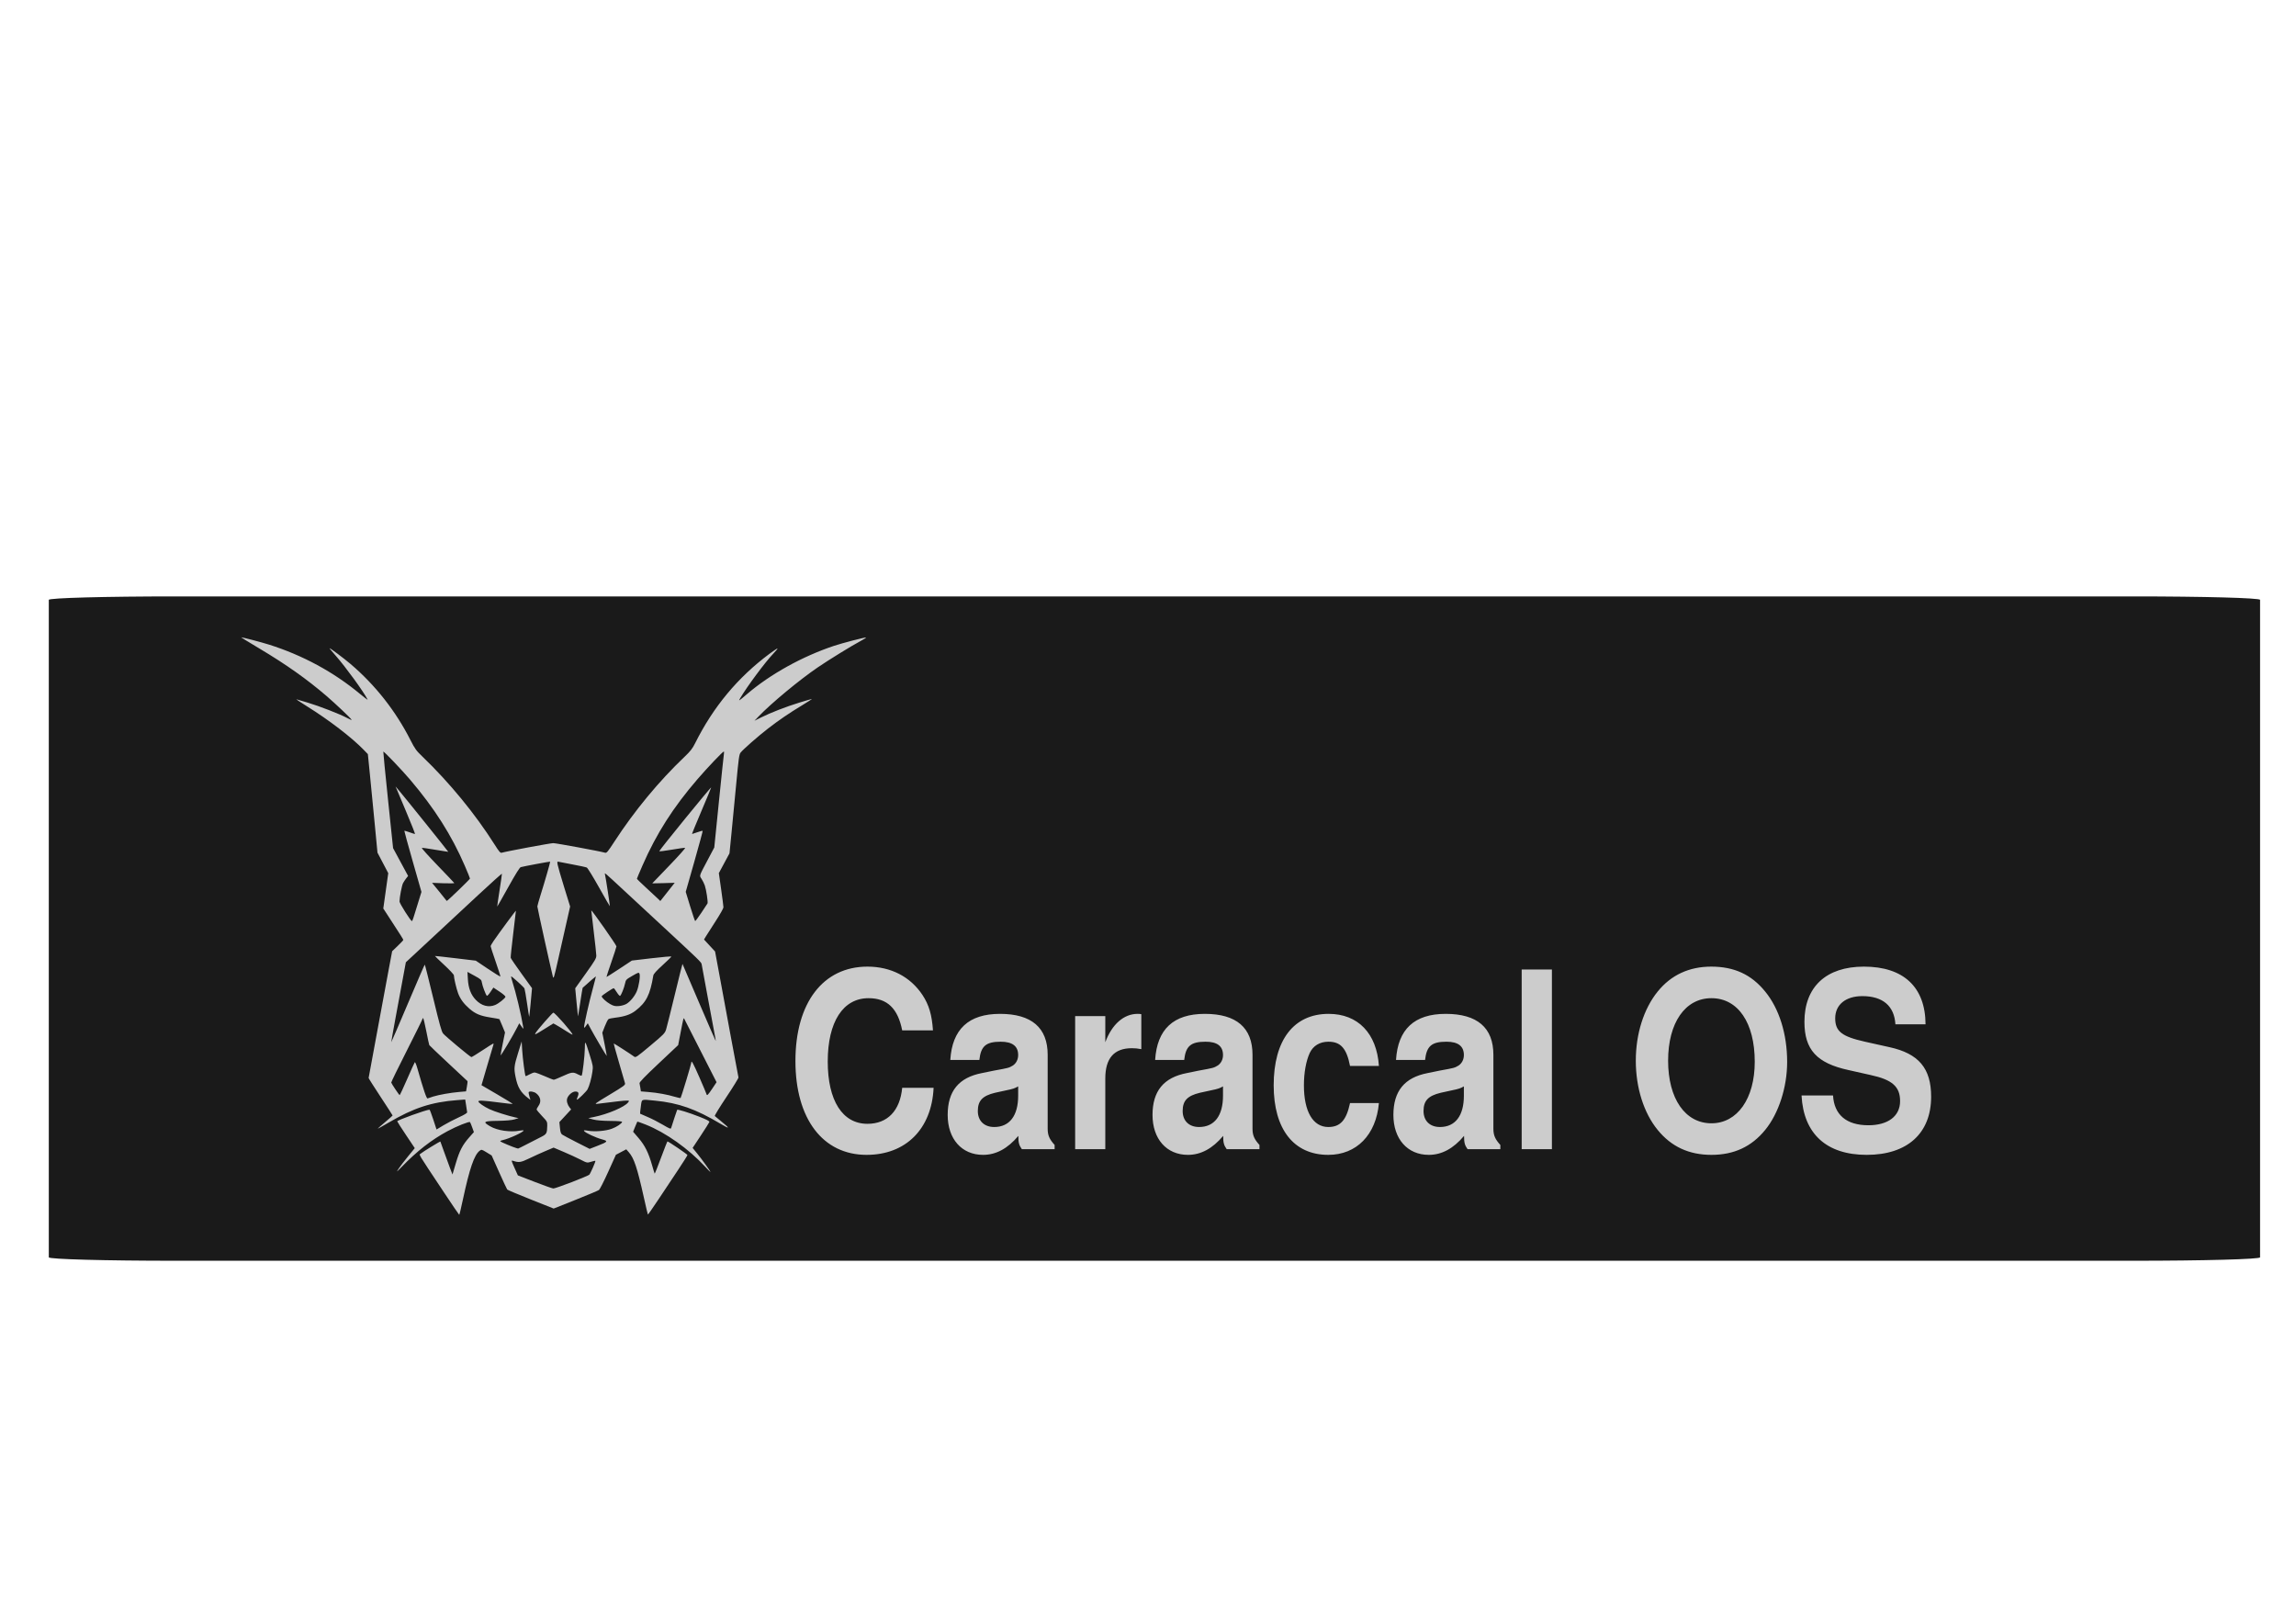
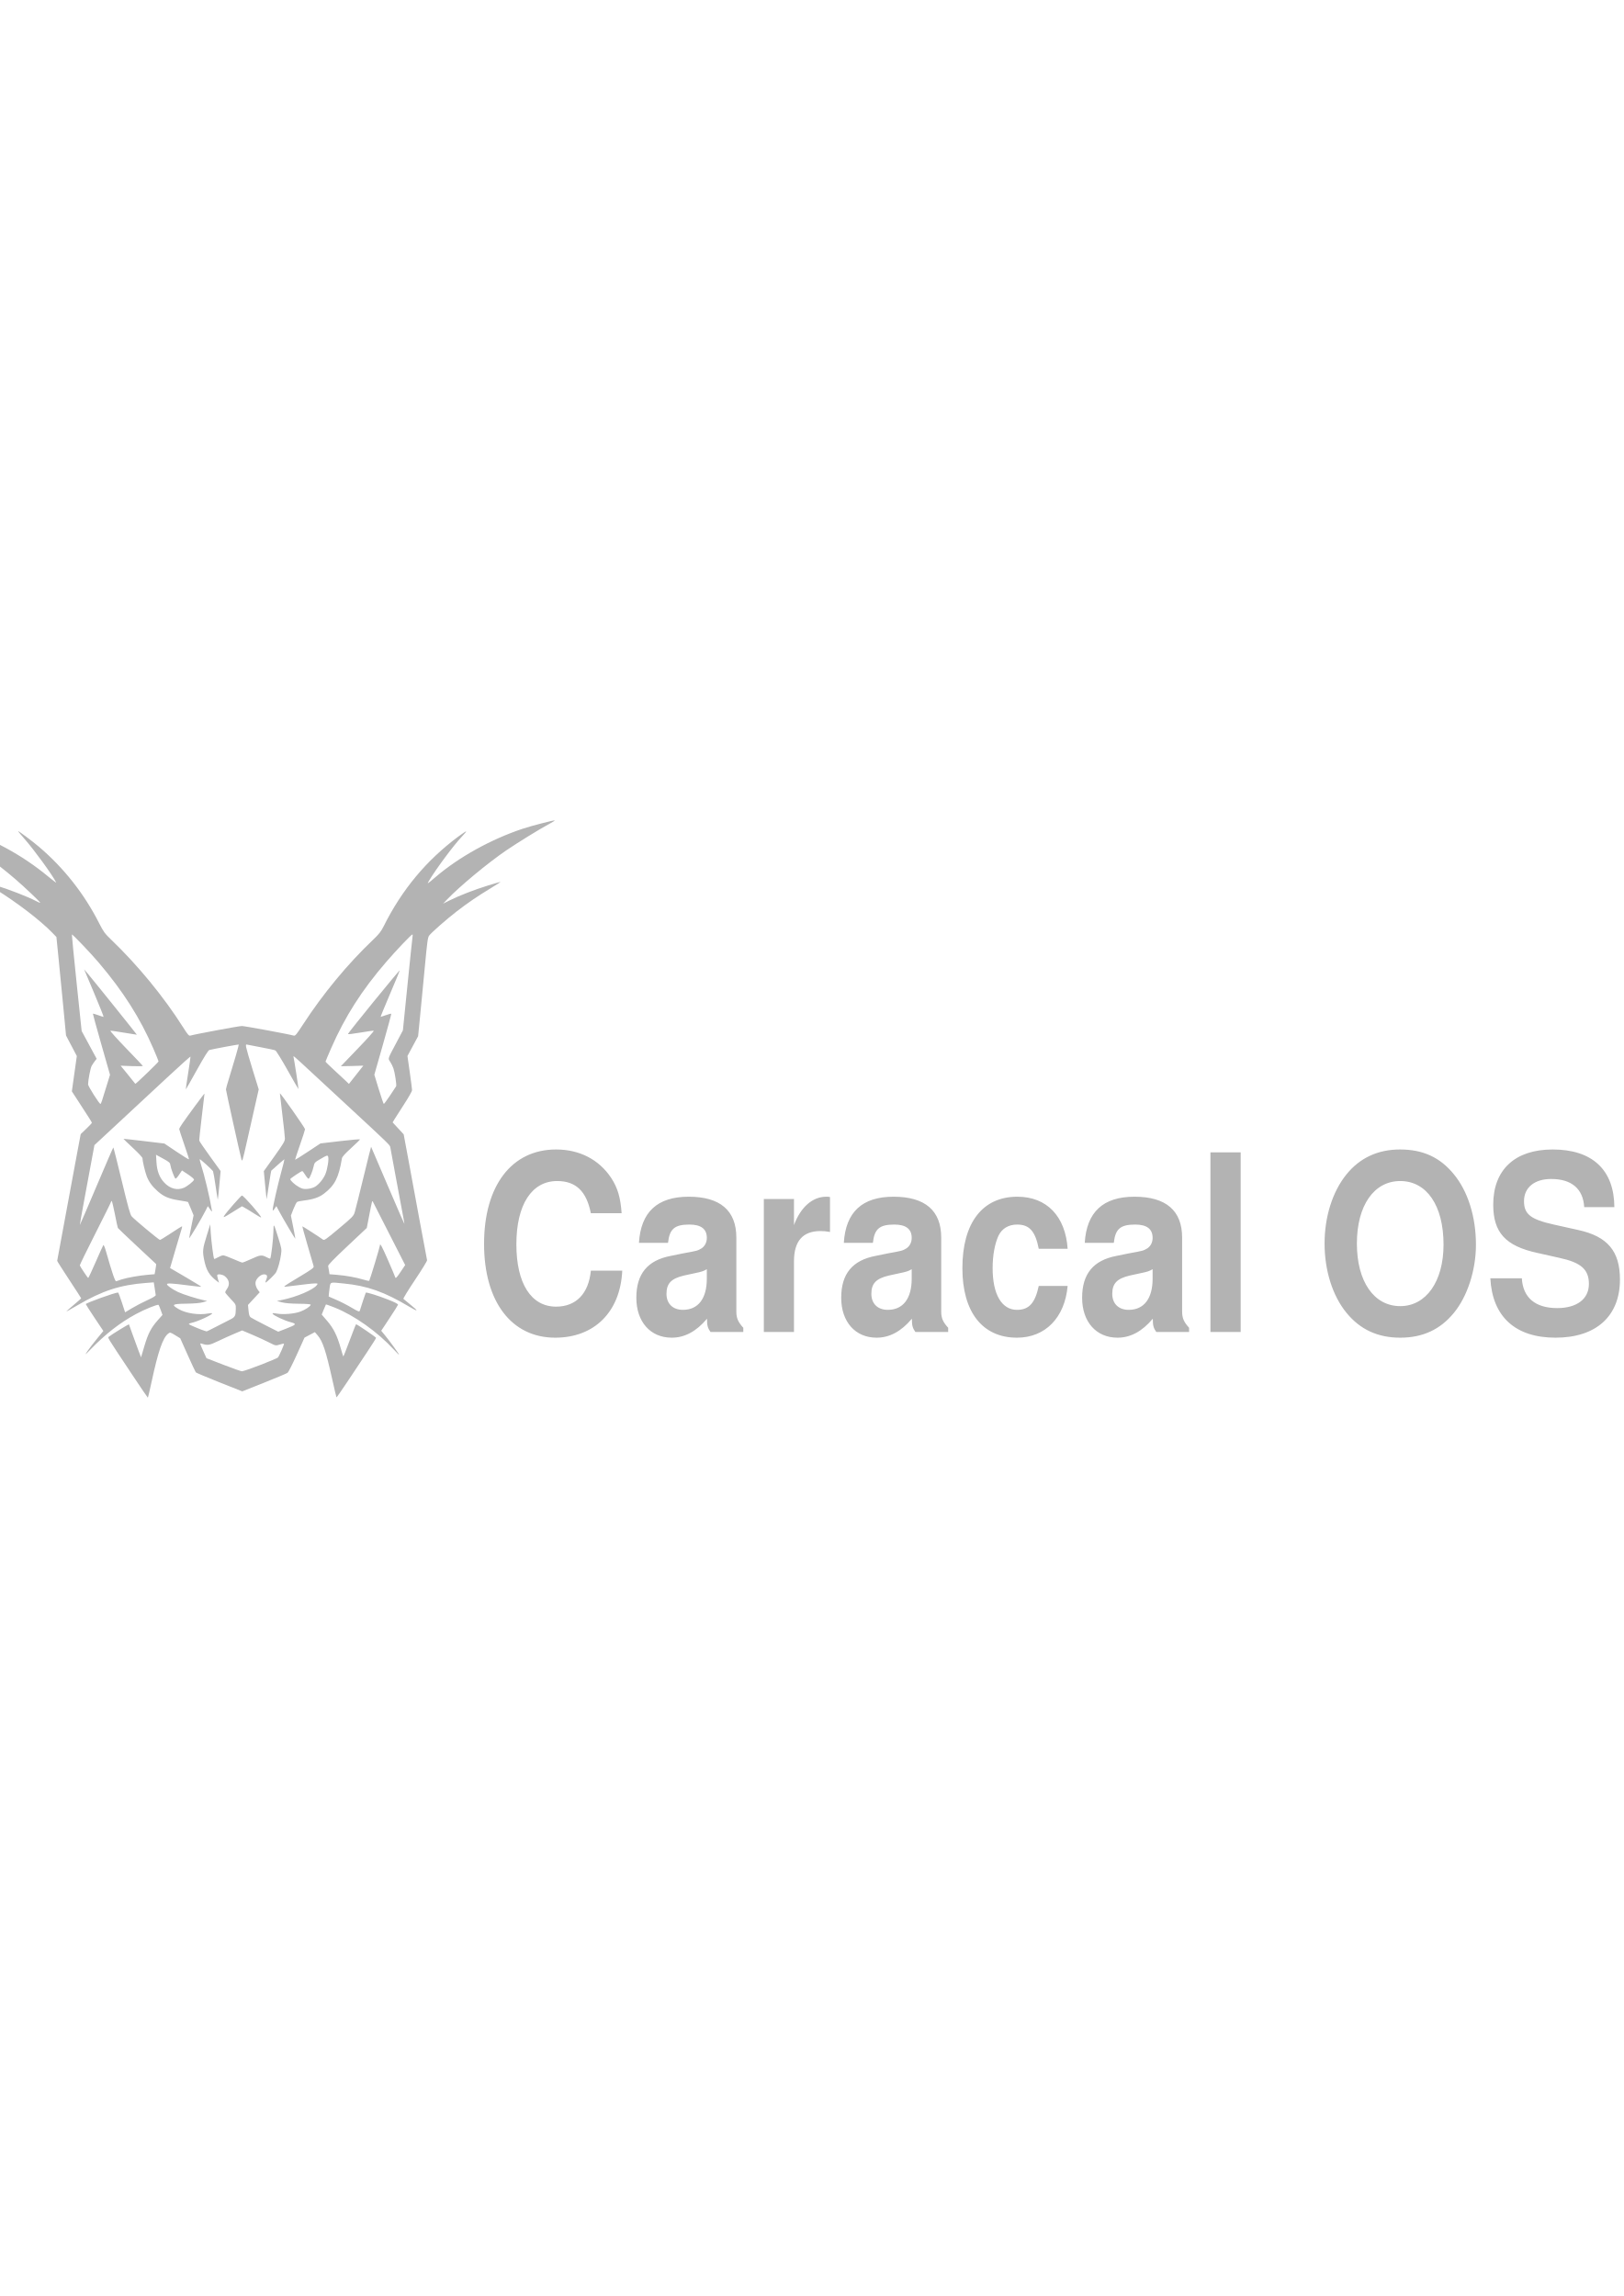
- <svg xmlns="http://www.w3.org/2000/svg" width="297mm" height="210mm" viewBox="0 0 1122.52 793.701" version="1.1" id="svg1" xml:space="preserve">
+ <svg xmlns="http://www.w3.org/2000/svg" width="210mm" height="297mm" viewBox="0 0 210 297" version="1.1" id="svg1" xml:space="preserve">
  <defs id="defs1">
    <rect x="459.457" y="361.149" width="224.554" height="77.611" id="rect1" />
  </defs>
-   <rect style="fill:#1a1a1a;stroke-width:0.434" id="rect2" width="1081.093" height="324.743" x="23.863" y="291.542" rx="61.902" ry="1.67" />
-   <g id="layer1" style="fill:#cccccc" transform="matrix(2.823848,0,0,3.226804,-726.1638,-846.7318)">
-     <path style="fill:#cccccc;stroke-width:0.135" d="m 333.88,442.853 c -4.593,-6.053 -4.186,-5.459 -3.897,-5.683 0.337,-0.262 3.377,-1.895 3.416,-1.834 0.017,0.026 0.292,0.697 0.611,1.49 0.319,0.793 0.784,1.906 1.032,2.472 l 0.452,1.03 0.575,-1.701 c 0.644,-1.905 1.16,-2.775 2.334,-3.935 l 0.798,-0.788 -0.288,-0.703 c -0.158,-0.387 -0.33,-0.75 -0.381,-0.807 -0.13,-0.145 -2.338,0.631 -3.909,1.374 -2.782,1.316 -5.239,2.99 -7.903,5.386 -0.965,0.868 -0.981,0.876 -0.536,0.278 0.252,-0.339 0.981,-1.174 1.62,-1.856 l 1.162,-1.24 -1.518,-1.988 c -0.835,-1.093 -1.519,-2.029 -1.52,-2.079 -0.004,-0.17 5.008,-1.748 5.591,-1.761 0.05,-0.001 0.344,0.673 0.652,1.499 l 0.561,1.501 1.204,-0.633 c 0.662,-0.348 1.861,-0.894 2.663,-1.212 0.927,-0.367 1.45,-0.646 1.435,-0.764 -0.013,-0.102 -0.095,-0.579 -0.182,-1.058 l -0.159,-0.872 -1.343,0.089 c -4.491,0.299 -7.589,1.185 -11.905,3.405 -1.069,0.55 -1.922,0.963 -1.894,0.917 0.027,-0.046 0.619,-0.501 1.314,-1.012 0.696,-0.511 1.265,-0.952 1.265,-0.981 0,-0.029 -0.94,-1.301 -2.088,-2.828 -1.149,-1.527 -2.079,-2.81 -2.067,-2.852 0.011,-0.042 0.684,-3.229 1.495,-7.081 0.811,-3.853 1.722,-8.156 2.026,-9.562 l 0.552,-2.557 0.963,-0.808 c 0.53,-0.444 0.966,-0.849 0.969,-0.899 0.006,-0.088 -0.374,-0.616 -2.492,-3.461 l -0.973,-1.307 0.429,-2.678 0.429,-2.678 -0.933,-1.553 -0.933,-1.553 -0.48,-4.395 c -0.264,-2.417 -0.638,-5.776 -0.832,-7.463 l -0.352,-3.068 -0.741,-0.669 c -2.04,-1.842 -5.999,-4.5 -9.73,-6.533 -1.181,-0.644 -2.029,-1.138 -1.883,-1.099 0.146,0.039 1.011,0.263 1.923,0.498 1.958,0.505 5.587,1.739 6.823,2.32 0.481,0.226 0.84,0.353 0.798,0.282 -0.138,-0.232 -2.752,-2.4 -4.29,-3.559 -3.418,-2.575 -7.035,-4.817 -11.684,-7.24 -1.787,-0.932 -3.205,-1.694 -3.151,-1.694 0.255,-0.002 3.511,0.746 4.808,1.104 5.833,1.61 11.192,4.148 15.75,7.46 0.786,0.572 1.387,0.964 1.335,0.873 -0.666,-1.167 -3.802,-4.941 -5.529,-6.656 -0.628,-0.623 -1.107,-1.133 -1.065,-1.133 0.147,0 2.514,1.557 3.63,2.388 4.293,3.195 7.82,7.115 10.394,11.556 0.755,1.303 0.984,1.577 2.089,2.504 4.626,3.882 9.122,8.675 12.442,13.265 0.834,1.153 1.019,1.337 1.274,1.27 0.818,-0.213 8.415,-1.451 8.904,-1.451 0.495,-2.7e-4 8.154,1.239 8.97,1.451 0.272,0.071 0.469,-0.134 1.618,-1.681 3.46,-4.661 7.702,-9.15 12.154,-12.859 1.006,-0.838 1.36,-1.236 1.821,-2.045 3.144,-5.516 7.382,-9.972 12.904,-13.568 0.718,-0.467 1.332,-0.822 1.365,-0.787 0.033,0.034 -0.316,0.404 -0.774,0.822 -1.347,1.227 -4.498,4.937 -5.674,6.682 -0.363,0.539 -0.332,0.523 1.198,-0.62 4.02,-3.002 9.553,-5.684 15.011,-7.278 1.462,-0.427 5.394,-1.322 5.559,-1.265 0.068,0.023 -0.402,0.285 -1.044,0.581 -1.417,0.654 -5.401,2.802 -7.322,3.949 -3.186,1.902 -8.052,5.432 -10.233,7.425 l -0.716,0.654 1.127,-0.492 c 1.678,-0.733 4.315,-1.629 6.629,-2.253 1.13,-0.305 2.112,-0.554 2.18,-0.554 0.069,-4.2e-4 -0.677,0.423 -1.657,0.942 -2.266,1.198 -4.033,2.252 -5.959,3.555 -1.718,1.163 -4.298,3.145 -4.723,3.629 -0.25,0.284 -0.336,0.832 -0.768,4.853 -0.268,2.493 -0.637,5.854 -0.82,7.469 l -0.333,2.936 -0.922,1.499 -0.922,1.499 0.399,2.453 c 0.219,1.349 0.399,2.578 0.399,2.73 0,0.152 -0.614,1.101 -1.365,2.108 -0.751,1.007 -1.507,2.042 -1.681,2.299 l -0.317,0.468 0.956,0.905 0.956,0.905 0.714,3.365 c 0.393,1.851 1.291,6.107 1.995,9.459 0.705,3.352 1.308,6.166 1.341,6.255 0.033,0.088 -0.9,1.419 -2.074,2.956 -1.173,1.537 -2.085,2.839 -2.025,2.892 0.059,0.053 0.568,0.422 1.13,0.818 1.545,1.09 1.511,1.217 -0.1,0.377 -4.36,-2.272 -7.28,-3.175 -11.396,-3.526 -2.496,-0.212 -2.242,-0.307 -2.438,0.902 -0.093,0.573 -0.149,1.057 -0.125,1.076 0.024,0.019 0.611,0.243 1.303,0.498 0.693,0.255 1.876,0.784 2.629,1.175 1.162,0.603 1.381,0.677 1.445,0.486 0.174,-0.513 1.002,-2.701 1.039,-2.745 0.086,-0.102 2.07,0.436 3.812,1.035 1.288,0.442 1.811,0.682 1.764,0.808 -0.036,0.099 -0.704,1.023 -1.483,2.054 l -1.417,1.875 0.726,0.778 c 0.829,0.887 2.358,2.738 2.358,2.854 0,0.043 -0.396,-0.298 -0.879,-0.757 -2.879,-2.733 -6.879,-5.216 -10.33,-6.412 -0.776,-0.269 -1.429,-0.469 -1.451,-0.445 -0.022,0.024 -0.194,0.378 -0.383,0.787 l -0.344,0.742 0.961,0.98 c 1.084,1.105 1.715,2.219 2.328,4.109 0.215,0.662 0.415,1.229 0.444,1.259 0.03,0.031 0.525,-1.055 1.1,-2.412 0.575,-1.357 1.076,-2.468 1.112,-2.468 0.176,0 3.464,1.956 3.464,2.061 0,0.067 -0.696,1.036 -1.548,2.155 -0.851,1.118 -2.381,3.132 -3.401,4.474 -1.019,1.342 -1.876,2.417 -1.904,2.388 -0.028,-0.029 -0.348,-1.22 -0.711,-2.646 -1.136,-4.456 -1.676,-5.876 -2.583,-6.787 l -0.449,-0.45 -0.895,0.414 -0.895,0.414 -1.332,2.577 c -0.732,1.417 -1.451,2.656 -1.597,2.753 -0.146,0.097 -1.971,0.77 -4.057,1.496 l -3.792,1.321 -3.956,-1.375 c -2.176,-0.756 -4.013,-1.434 -4.084,-1.507 -0.07,-0.073 -0.706,-1.264 -1.412,-2.646 l -1.284,-2.514 -0.874,-0.469 c -0.847,-0.455 -0.884,-0.462 -1.216,-0.236 -0.93,0.632 -1.745,2.709 -2.876,7.332 -0.319,1.303 -0.609,2.368 -0.646,2.367 -0.036,-0.001 -1.289,-1.614 -2.784,-3.584 z m 22.251,-1.363 c 1.572,-0.532 2.942,-1.038 3.043,-1.125 0.204,-0.175 1.136,-2.028 1.06,-2.106 -0.026,-0.027 -0.36,0.036 -0.741,0.14 -0.686,0.188 -0.704,0.184 -1.85,-0.33 -0.636,-0.286 -1.942,-0.811 -2.901,-1.167 l -1.744,-0.648 -1.372,0.507 c -0.755,0.279 -2.029,0.784 -2.831,1.123 -1.486,0.627 -1.792,0.667 -2.839,0.364 -0.306,-0.088 -0.294,-0.042 0.27,1.06 l 0.59,1.153 2.912,0.987 c 1.601,0.543 3.054,0.992 3.227,0.998 0.174,0.006 1.602,-0.424 3.174,-0.956 z m -7.752,-5.751 c 0.813,-0.371 1.894,-0.854 2.403,-1.075 1.013,-0.44 1.094,-0.564 1.117,-1.709 0.013,-0.628 -0.008,-0.661 -0.915,-1.497 -0.51,-0.47 -0.928,-0.914 -0.928,-0.986 0,-0.072 0.149,-0.316 0.331,-0.54 0.525,-0.647 0.37,-1.375 -0.407,-1.905 -0.369,-0.252 -1.117,-0.361 -1.285,-0.186 -0.043,0.045 0.006,0.33 0.11,0.633 l 0.188,0.552 -0.364,-0.242 c -1.336,-0.89 -1.854,-1.649 -2.219,-3.254 -0.296,-1.299 -0.254,-1.648 0.43,-3.579 l 0.63,-1.779 0.09,1.29 c 0.088,1.267 0.468,3.831 0.585,3.953 0.033,0.034 0.328,-0.073 0.657,-0.239 0.329,-0.165 0.737,-0.301 0.907,-0.301 0.17,0 0.945,0.247 1.722,0.549 0.777,0.302 1.496,0.549 1.6,0.549 0.103,0 0.8,-0.247 1.549,-0.549 1.546,-0.624 1.809,-0.651 2.622,-0.269 0.321,0.151 0.615,0.241 0.654,0.201 0.151,-0.156 0.541,-3.077 0.551,-4.121 0.012,-1.305 0.042,-1.269 0.853,1.013 0.572,1.612 0.588,1.698 0.461,2.513 -0.148,0.953 -0.539,2.185 -0.847,2.673 -0.214,0.338 -1.645,1.561 -1.827,1.561 -0.057,5e-5 -0.008,-0.191 0.109,-0.424 0.285,-0.571 0.17,-0.812 -0.39,-0.812 -0.515,0 -1.221,0.525 -1.415,1.052 -0.138,0.377 0.035,0.941 0.422,1.368 l 0.263,0.291 -1.016,0.961 -1.017,0.961 0.095,0.849 c 0.073,0.653 0.161,0.892 0.38,1.035 0.157,0.102 1.292,0.632 2.523,1.178 l 2.238,0.992 1.3,-0.441 c 1.894,-0.643 1.971,-0.738 0.808,-1.01 -1.053,-0.246 -2.842,-0.975 -3.059,-1.246 -0.112,-0.14 0.025,-0.149 0.687,-0.049 1.16,0.175 3.054,0.037 4.086,-0.297 0.862,-0.279 1.717,-0.774 1.801,-1.041 0.027,-0.087 -0.718,-0.142 -2.045,-0.15 -1.329,-0.008 -2.401,-0.087 -2.95,-0.217 l -0.862,-0.204 0.994,-0.178 c 2.388,-0.427 5.293,-1.509 5.892,-2.195 0.247,-0.282 0.245,-0.284 -0.289,-0.284 -0.463,0 -1.348,0.086 -5.007,0.487 -0.611,0.067 -0.447,-0.041 2.096,-1.379 2.546,-1.34 2.752,-1.475 2.667,-1.756 -0.051,-0.167 -0.522,-1.587 -1.048,-3.155 -0.526,-1.568 -0.925,-2.85 -0.888,-2.85 0.081,0 3.053,1.677 3.495,1.972 0.295,0.197 0.407,0.132 2.826,-1.64 2.385,-1.747 2.531,-1.88 2.747,-2.497 0.125,-0.358 0.806,-2.738 1.512,-5.288 0.707,-2.55 1.298,-4.621 1.314,-4.601 0.016,0.02 1.319,2.685 2.896,5.922 1.577,3.238 2.867,5.821 2.867,5.74 0,-0.081 -0.115,-0.659 -0.256,-1.285 -0.141,-0.626 -0.678,-3.147 -1.194,-5.602 -0.516,-2.455 -0.966,-4.591 -1,-4.747 -0.065,-0.296 -0.435,-0.61 -6.964,-5.901 -2.224,-1.802 -5.118,-4.149 -6.431,-5.214 -3.516,-2.854 -3.432,-2.792 -3.337,-2.472 0.115,0.387 0.886,4.78 0.846,4.821 -0.018,0.019 -0.864,-1.267 -1.881,-2.857 -1.016,-1.59 -1.97,-2.942 -2.119,-3.004 -0.149,-0.062 -1.256,-0.273 -2.459,-0.468 -1.203,-0.195 -2.298,-0.381 -2.433,-0.411 -0.213,-0.049 -0.234,0.005 -0.161,0.409 0.046,0.256 0.554,1.794 1.128,3.418 l 1.044,2.954 -0.65,2.513 c -0.358,1.382 -1,3.87 -1.427,5.529 -0.738,2.866 -0.784,2.992 -0.922,2.541 -0.279,-0.914 -2.678,-10.404 -2.676,-10.589 10e-4,-0.103 0.246,-0.867 0.545,-1.698 0.726,-2.018 1.722,-5.044 1.676,-5.092 -0.036,-0.037 -4.528,0.697 -5.091,0.832 -0.192,0.046 -0.889,1.022 -2.16,3.022 -1.032,1.625 -1.895,2.954 -1.918,2.954 -0.022,0 0.158,-1.097 0.401,-2.438 0.243,-1.341 0.428,-2.481 0.411,-2.534 -0.017,-0.053 -1.83,1.369 -4.029,3.159 -2.199,1.79 -5.934,4.829 -8.3,6.752 l -4.302,3.498 -0.495,2.34 c -0.272,1.287 -0.848,4.004 -1.279,6.037 -0.431,2.034 -0.769,3.711 -0.751,3.727 0.018,0.016 1.315,-2.621 2.883,-5.861 1.568,-3.239 2.88,-5.89 2.917,-5.89 0.037,5e-5 0.692,2.272 1.456,5.048 1.121,4.074 1.454,5.115 1.724,5.395 0.438,0.455 4.71,3.567 4.896,3.567 0.079,0 0.944,-0.464 1.922,-1.03 0.978,-0.567 1.82,-1.03 1.871,-1.03 0.051,0 0.051,0.108 0,0.24 -0.051,0.132 -0.533,1.554 -1.071,3.159 l -0.977,2.918 2.72,1.39 c 1.496,0.765 2.698,1.414 2.67,1.443 -0.028,0.029 -1.12,-0.07 -2.426,-0.221 -2.596,-0.299 -3.502,-0.34 -3.502,-0.157 0,0.198 0.938,0.775 1.923,1.182 0.85,0.352 3.216,1.009 4.508,1.252 l 0.53,0.1 -0.729,0.194 c -0.458,0.122 -1.532,0.203 -2.886,0.219 -2.468,0.028 -2.648,0.14 -1.316,0.823 1.271,0.652 3.517,0.937 5.164,0.657 0.346,-0.059 0.63,-0.065 0.63,-0.012 0,0.236 -2.541,1.254 -3.623,1.451 -0.279,0.051 -0.458,0.139 -0.398,0.195 0.115,0.108 2.308,0.909 2.761,1.009 0.146,0.032 0.286,0.066 0.312,0.074 0.026,0.009 0.712,-0.287 1.525,-0.658 z m -4.55,-13.479 c 0.003,-0.11 0.175,-0.931 0.382,-1.825 l 0.377,-1.625 -0.462,-0.985 c -0.254,-0.542 -0.481,-1.006 -0.504,-1.031 -0.023,-0.025 -0.708,-0.136 -1.522,-0.246 -1.777,-0.24 -2.657,-0.561 -3.676,-1.34 -0.988,-0.755 -1.592,-1.477 -1.96,-2.344 -0.295,-0.694 -0.728,-2.308 -0.728,-2.711 0,-0.117 -0.746,-0.819 -1.659,-1.558 -0.912,-0.74 -1.643,-1.357 -1.624,-1.371 0.019,-0.015 1.619,0.139 3.556,0.342 l 3.522,0.369 2.113,1.242 c 1.162,0.683 2.128,1.203 2.147,1.155 0.018,-0.048 -0.354,-1.067 -0.829,-2.265 -0.474,-1.198 -0.862,-2.242 -0.862,-2.32 0,-0.078 0.222,-0.426 0.494,-0.774 0.943,-1.208 3.882,-4.691 3.882,-4.602 0,0.049 -0.213,1.63 -0.473,3.513 -0.26,1.883 -0.454,3.507 -0.431,3.611 0.023,0.103 0.863,1.183 1.867,2.399 l 1.825,2.212 -0.227,2.191 c -0.125,1.205 -0.244,2.174 -0.264,2.153 -0.02,-0.021 -0.189,-0.955 -0.375,-2.076 -0.186,-1.121 -0.386,-2.125 -0.443,-2.232 -0.111,-0.206 -2.146,-1.826 -2.294,-1.826 -0.048,-1.4e-4 0.033,0.324 0.179,0.721 0.642,1.745 1.532,5.001 1.904,6.971 0.061,0.322 0.042,0.315 -0.313,-0.121 l -0.378,-0.464 -0.344,0.601 c -0.68,1.189 -2.883,4.431 -2.878,4.235 z m -0.943,-7.613 c 0.597,-0.218 1.681,-0.968 1.778,-1.23 0.034,-0.091 -0.41,-0.434 -1.014,-0.784 l -1.073,-0.622 -0.517,0.677 c -0.284,0.373 -0.566,0.625 -0.627,0.561 -0.22,-0.234 -0.762,-1.503 -0.842,-1.972 -0.077,-0.452 -0.158,-0.518 -1.294,-1.062 l -1.212,-0.58 0.073,1.104 c 0.091,1.37 0.526,2.363 1.374,3.136 0.997,0.909 2.213,1.189 3.353,0.772 z m 18.151,6.073 c -0.623,-0.925 -1.354,-2.046 -1.626,-2.492 l -0.494,-0.811 -0.315,0.399 c -0.238,0.301 -0.316,0.342 -0.32,0.165 -0.008,-0.389 0.865,-3.761 1.495,-5.775 0.325,-1.039 0.564,-1.889 0.532,-1.889 -0.045,0 -0.992,0.72 -2.277,1.731 -0.026,0.02 -0.214,1.014 -0.418,2.209 -0.204,1.195 -0.383,2.141 -0.396,2.103 -0.014,-0.038 -0.126,-1.008 -0.249,-2.155 l -0.224,-2.086 1.827,-2.24 c 1.597,-1.959 1.827,-2.301 1.823,-2.721 -0.002,-0.264 -0.204,-1.902 -0.448,-3.64 -0.244,-1.738 -0.434,-3.172 -0.421,-3.188 0.079,-0.099 4.371,5.26 4.356,5.439 -0.01,0.122 -0.411,1.204 -0.89,2.406 -0.479,1.201 -0.855,2.202 -0.834,2.224 0.021,0.022 1.018,-0.527 2.215,-1.22 l 2.177,-1.259 3.422,-0.352 c 1.882,-0.194 3.422,-0.31 3.422,-0.258 0,0.052 -0.689,0.641 -1.531,1.311 -1.065,0.847 -1.55,1.321 -1.596,1.56 -0.564,2.946 -1.23,4.091 -3.119,5.356 -0.843,0.564 -1.87,0.869 -3.499,1.038 -0.51,0.053 -1.022,0.147 -1.137,0.208 -0.115,0.062 -0.404,0.552 -0.643,1.089 l -0.435,0.977 0.399,1.744 c 0.22,0.959 0.385,1.759 0.369,1.777 -0.017,0.018 -0.54,-0.724 -1.162,-1.648 z m 4.602,-6.252 c 0.657,-0.351 1.408,-1.159 1.765,-1.899 0.355,-0.736 0.635,-2.295 0.474,-2.641 -0.115,-0.247 -0.184,-0.23 -1.243,0.305 -1.087,0.549 -1.126,0.585 -1.272,1.184 -0.164,0.673 -0.643,1.718 -0.847,1.849 -0.07,0.045 -0.325,-0.196 -0.565,-0.535 -0.241,-0.339 -0.485,-0.619 -0.543,-0.622 -0.171,-0.009 -2.082,1.109 -2.082,1.218 0,0.218 0.769,0.84 1.458,1.18 0.604,0.298 0.867,0.349 1.529,0.302 0.443,-0.032 1.034,-0.183 1.326,-0.339 z m -15.737,4.396 c 0.331,-0.482 2.903,-3.052 3.053,-3.052 0.284,0 3.31,3.024 3.327,3.323 0.003,0.053 -0.487,-0.183 -1.089,-0.524 -0.602,-0.341 -1.35,-0.744 -1.663,-0.894 l -0.569,-0.274 -1.665,0.907 c -1.515,0.826 -1.64,0.872 -1.395,0.515 z m -17.775,9.661 c 1.039,-0.279 3.031,-0.588 4.497,-0.699 l 1.22,-0.092 0.151,-0.752 c 0.083,-0.414 0.131,-0.77 0.106,-0.791 -0.025,-0.021 -1.507,-1.231 -3.293,-2.689 -1.787,-1.458 -3.284,-2.705 -3.327,-2.773 -0.043,-0.068 -0.277,-1.016 -0.52,-2.108 -0.243,-1.091 -0.491,-1.984 -0.551,-1.984 -0.06,0 -0.11,0.056 -0.11,0.124 0,0.068 -1.226,2.239 -2.724,4.824 -1.498,2.585 -2.706,4.752 -2.685,4.816 0.067,0.202 1.361,1.895 1.454,1.903 0.049,0.004 0.634,-1.089 1.301,-2.43 0.666,-1.341 1.261,-2.489 1.321,-2.552 0.06,-0.063 0.257,0.339 0.437,0.893 1.072,3.291 1.603,4.659 1.781,4.588 0.102,-0.04 0.526,-0.165 0.943,-0.277 z m 43.829,-2.425 c 0.485,-1.405 0.882,-2.626 0.882,-2.713 0,-0.452 0.323,0.058 1.4,2.211 0.652,1.303 1.204,2.447 1.228,2.541 0.078,0.313 0.24,0.181 0.998,-0.811 l 0.751,-0.983 -0.25,-0.425 c -0.975,-1.659 -5.182,-8.885 -5.295,-9.093 -0.175,-0.322 -0.153,-0.387 -0.687,2.026 l -0.415,1.874 -3.376,2.781 c -2.418,1.991 -3.358,2.844 -3.314,3.002 0.034,0.122 0.101,0.448 0.148,0.725 l 0.086,0.503 1.28,0.091 c 1.57,0.112 3.361,0.395 4.595,0.727 0.51,0.137 0.964,0.216 1.007,0.174 0.043,-0.042 0.476,-1.225 0.961,-2.63 z m -47.194,-24.744 c 0.114,-0.321 0.467,-1.315 0.783,-2.209 l 0.576,-1.625 -1.504,-4.611 c -0.827,-2.536 -1.485,-4.63 -1.462,-4.654 0.023,-0.024 0.427,0.078 0.897,0.226 0.47,0.148 0.9,0.27 0.955,0.27 0.055,5.5e-4 -0.681,-1.621 -1.635,-3.604 l -1.735,-3.605 0.666,0.687 c 0.994,1.025 8.494,9.192 8.464,9.217 -0.014,0.012 -1.01,-0.127 -2.213,-0.308 -1.203,-0.182 -2.267,-0.314 -2.363,-0.293 -0.097,0.021 1.113,1.204 2.688,2.631 1.575,1.426 2.89,2.638 2.923,2.693 0.033,0.055 -0.819,0.071 -1.892,0.036 l -1.951,-0.063 1.26,1.349 c 0.693,0.742 1.268,1.37 1.277,1.395 0.035,0.09 4.026,-3.274 4.026,-3.394 0,-0.068 -0.408,-0.947 -0.906,-1.954 -2.289,-4.626 -5.221,-8.664 -9.456,-13.023 -1.396,-1.437 -4.472,-4.26 -4.642,-4.26 -0.031,0 0.337,3.291 0.818,7.314 l 0.874,7.314 1.3,2.107 1.3,2.107 -0.328,0.365 c -0.18,0.201 -0.426,0.527 -0.547,0.723 -0.212,0.347 -0.611,2.168 -0.611,2.789 0,0.283 1.935,2.957 2.144,2.963 0.049,10e-4 0.182,-0.26 0.296,-0.581 z m 49.826,-0.687 c 0.541,-0.699 1.019,-1.332 1.062,-1.408 0.108,-0.189 -0.226,-2.11 -0.474,-2.726 -0.111,-0.276 -0.359,-0.715 -0.55,-0.974 -0.409,-0.556 -0.494,-0.328 1.086,-2.94 l 1.108,-1.832 0.795,-6.89 c 0.437,-3.789 0.829,-7.059 0.87,-7.267 0.041,-0.208 0.034,-0.378 -0.017,-0.378 -0.181,0 -2.805,2.411 -4.548,4.18 -4.223,4.284 -7.119,8.259 -9.526,13.072 -0.533,1.066 -0.969,1.974 -0.969,2.019 0,0.045 0.671,0.621 1.492,1.279 0.82,0.659 1.732,1.4 2.026,1.647 l 0.535,0.45 1.246,-1.382 1.246,-1.382 -1.946,0.052 c -1.07,0.029 -1.946,0.045 -1.946,0.036 0,-0.009 1.324,-1.215 2.942,-2.68 1.618,-1.465 2.856,-2.681 2.751,-2.702 -0.105,-0.021 -1.162,0.108 -2.349,0.286 -1.187,0.178 -2.142,0.276 -2.121,0.217 0.09,-0.259 8.99,-9.82 8.981,-9.648 -0.003,0.064 -0.767,1.677 -1.696,3.584 -0.929,1.907 -1.658,3.468 -1.618,3.467 0.039,-5.5e-4 0.456,-0.122 0.927,-0.27 0.47,-0.148 0.881,-0.242 0.913,-0.209 0.032,0.033 -0.615,2.125 -1.437,4.65 l -1.495,4.59 0.774,2.214 c 0.426,1.217 0.816,2.214 0.866,2.214 0.051,0 0.535,-0.572 1.076,-1.271 z" id="path1" />
-     <text xml:space="preserve" id="text1" style="font-weight:bold;font-size:37.333px;font-family:'Nimbus Sans';-inkscape-font-specification:'Nimbus Sans Bold';writing-mode:lr-tb;direction:ltr;white-space:pre;shape-inside:url(#rect1);fill:#cccccc;stroke-width:0.144" transform="translate(-66.22797,43.4621)">
-       <tspan x="459.457" y="393.031" id="tspan1">Caracal OS</tspan>
-     </text>
+   <g id="layer1">
+     <g id="g1" transform="matrix(0.2645833,0,0,0.2645833,-44.55833,28.33322)">
+       <g id="layer1-5" style="fill:#b3b3b3" transform="matrix(2.823848,0,0,3.226804,-710.023,-864.34)">
+         <path style="fill:#b3b3b3;stroke-width:0.135" d="m 333.88,442.853 c -4.593,-6.053 -4.186,-5.459 -3.897,-5.683 0.337,-0.262 3.377,-1.895 3.416,-1.834 0.017,0.026 0.292,0.697 0.611,1.49 0.319,0.793 0.784,1.906 1.032,2.472 l 0.452,1.03 0.575,-1.701 c 0.644,-1.905 1.16,-2.775 2.334,-3.935 l 0.798,-0.788 -0.288,-0.703 c -0.158,-0.387 -0.33,-0.75 -0.381,-0.807 -0.13,-0.145 -2.338,0.631 -3.909,1.374 -2.782,1.316 -5.239,2.99 -7.903,5.386 -0.965,0.868 -0.981,0.876 -0.536,0.278 0.252,-0.339 0.981,-1.174 1.62,-1.856 l 1.162,-1.24 -1.518,-1.988 c -0.835,-1.093 -1.519,-2.029 -1.52,-2.079 -0.004,-0.17 5.008,-1.748 5.591,-1.761 0.05,-0.001 0.344,0.673 0.652,1.499 l 0.561,1.501 1.204,-0.633 c 0.662,-0.348 1.861,-0.894 2.663,-1.212 0.927,-0.367 1.45,-0.646 1.435,-0.764 -0.013,-0.102 -0.095,-0.579 -0.182,-1.058 l -0.159,-0.872 -1.343,0.089 c -4.491,0.299 -7.589,1.185 -11.905,3.405 -1.069,0.55 -1.922,0.963 -1.894,0.917 0.027,-0.046 0.619,-0.501 1.314,-1.012 0.696,-0.511 1.265,-0.952 1.265,-0.981 0,-0.029 -0.94,-1.301 -2.088,-2.828 -1.149,-1.527 -2.079,-2.81 -2.067,-2.852 0.011,-0.042 0.684,-3.229 1.495,-7.081 0.811,-3.853 1.722,-8.156 2.026,-9.562 l 0.552,-2.557 0.963,-0.808 c 0.53,-0.444 0.966,-0.849 0.969,-0.899 0.006,-0.088 -0.374,-0.616 -2.492,-3.461 l -0.973,-1.307 0.429,-2.678 0.429,-2.678 -0.933,-1.553 -0.933,-1.553 -0.48,-4.395 c -0.264,-2.417 -0.638,-5.776 -0.832,-7.463 l -0.352,-3.068 -0.741,-0.669 c -2.04,-1.842 -5.999,-4.5 -9.73,-6.533 -1.181,-0.644 -2.029,-1.138 -1.883,-1.099 0.146,0.039 1.011,0.263 1.923,0.498 1.958,0.505 5.587,1.739 6.823,2.32 0.481,0.226 0.84,0.353 0.798,0.282 -0.138,-0.232 -2.752,-2.4 -4.29,-3.559 -3.418,-2.575 -7.035,-4.817 -11.684,-7.24 -1.787,-0.932 -3.205,-1.694 -3.151,-1.694 0.255,-0.002 3.511,0.746 4.808,1.104 5.833,1.61 11.192,4.148 15.75,7.46 0.786,0.572 1.387,0.964 1.335,0.873 -0.666,-1.167 -3.802,-4.941 -5.529,-6.656 -0.628,-0.623 -1.107,-1.133 -1.065,-1.133 0.147,0 2.514,1.557 3.63,2.388 4.293,3.195 7.82,7.115 10.394,11.556 0.755,1.303 0.984,1.577 2.089,2.504 4.626,3.882 9.122,8.675 12.442,13.265 0.834,1.153 1.019,1.337 1.274,1.27 0.818,-0.213 8.415,-1.451 8.904,-1.451 0.495,-2.7e-4 8.154,1.239 8.97,1.451 0.272,0.071 0.469,-0.134 1.618,-1.681 3.46,-4.661 7.702,-9.15 12.154,-12.859 1.006,-0.838 1.36,-1.236 1.821,-2.045 3.144,-5.516 7.382,-9.972 12.904,-13.568 0.718,-0.467 1.332,-0.822 1.365,-0.787 0.033,0.034 -0.316,0.404 -0.774,0.822 -1.347,1.227 -4.498,4.937 -5.674,6.682 -0.363,0.539 -0.332,0.523 1.198,-0.62 4.02,-3.002 9.553,-5.684 15.011,-7.278 1.462,-0.427 5.394,-1.322 5.559,-1.265 0.068,0.023 -0.402,0.285 -1.044,0.581 -1.417,0.654 -5.401,2.802 -7.322,3.949 -3.186,1.902 -8.052,5.432 -10.233,7.425 l -0.716,0.654 1.127,-0.492 c 1.678,-0.733 4.315,-1.629 6.629,-2.253 1.13,-0.305 2.112,-0.554 2.18,-0.554 0.069,-4.2e-4 -0.677,0.423 -1.657,0.942 -2.266,1.198 -4.033,2.252 -5.959,3.555 -1.718,1.163 -4.298,3.145 -4.723,3.629 -0.25,0.284 -0.336,0.832 -0.768,4.853 -0.268,2.493 -0.637,5.854 -0.82,7.469 l -0.333,2.936 -0.922,1.499 -0.922,1.499 0.399,2.453 c 0.219,1.349 0.399,2.578 0.399,2.73 0,0.152 -0.614,1.101 -1.365,2.108 -0.751,1.007 -1.507,2.042 -1.681,2.299 l -0.317,0.468 0.956,0.905 0.956,0.905 0.714,3.365 c 0.393,1.851 1.291,6.107 1.995,9.459 0.705,3.352 1.308,6.166 1.341,6.255 0.033,0.088 -0.9,1.419 -2.074,2.956 -1.173,1.537 -2.085,2.839 -2.025,2.892 0.059,0.053 0.568,0.422 1.13,0.818 1.545,1.09 1.511,1.217 -0.1,0.377 -4.36,-2.272 -7.28,-3.175 -11.396,-3.526 -2.496,-0.212 -2.242,-0.307 -2.438,0.902 -0.093,0.573 -0.149,1.057 -0.125,1.076 0.024,0.019 0.611,0.243 1.303,0.498 0.693,0.255 1.876,0.784 2.629,1.175 1.162,0.603 1.381,0.677 1.445,0.486 0.174,-0.513 1.002,-2.701 1.039,-2.745 0.086,-0.102 2.07,0.436 3.812,1.035 1.288,0.442 1.811,0.682 1.764,0.808 -0.036,0.099 -0.704,1.023 -1.483,2.054 l -1.417,1.875 0.726,0.778 c 0.829,0.887 2.358,2.738 2.358,2.854 0,0.043 -0.396,-0.298 -0.879,-0.757 -2.879,-2.733 -6.879,-5.216 -10.33,-6.412 -0.776,-0.269 -1.429,-0.469 -1.451,-0.445 -0.022,0.024 -0.194,0.378 -0.383,0.787 l -0.344,0.742 0.961,0.98 c 1.084,1.105 1.715,2.219 2.328,4.109 0.215,0.662 0.415,1.229 0.444,1.259 0.03,0.031 0.525,-1.055 1.1,-2.412 0.575,-1.357 1.076,-2.468 1.112,-2.468 0.176,0 3.464,1.956 3.464,2.061 0,0.067 -0.696,1.036 -1.548,2.155 -0.851,1.118 -2.381,3.132 -3.401,4.474 -1.019,1.342 -1.876,2.417 -1.904,2.388 -0.028,-0.029 -0.348,-1.22 -0.711,-2.646 -1.136,-4.456 -1.676,-5.876 -2.583,-6.787 l -0.449,-0.45 -0.895,0.414 -0.895,0.414 -1.332,2.577 c -0.732,1.417 -1.451,2.656 -1.597,2.753 -0.146,0.097 -1.971,0.77 -4.057,1.496 l -3.792,1.321 -3.956,-1.375 c -2.176,-0.756 -4.013,-1.434 -4.084,-1.507 -0.07,-0.073 -0.706,-1.264 -1.412,-2.646 l -1.284,-2.514 -0.874,-0.469 c -0.847,-0.455 -0.884,-0.462 -1.216,-0.236 -0.93,0.632 -1.745,2.709 -2.876,7.332 -0.319,1.303 -0.609,2.368 -0.646,2.367 -0.036,-0.001 -1.289,-1.614 -2.784,-3.584 z m 22.251,-1.363 c 1.572,-0.532 2.942,-1.038 3.043,-1.125 0.204,-0.175 1.136,-2.028 1.06,-2.106 -0.026,-0.027 -0.36,0.036 -0.741,0.14 -0.686,0.188 -0.704,0.184 -1.85,-0.33 -0.636,-0.286 -1.942,-0.811 -2.901,-1.167 l -1.744,-0.648 -1.372,0.507 c -0.755,0.279 -2.029,0.784 -2.831,1.123 -1.486,0.627 -1.792,0.667 -2.839,0.364 -0.306,-0.088 -0.294,-0.042 0.27,1.06 l 0.59,1.153 2.912,0.987 c 1.601,0.543 3.054,0.992 3.227,0.998 0.174,0.006 1.602,-0.424 3.174,-0.956 z m -7.752,-5.751 c 0.813,-0.371 1.894,-0.854 2.403,-1.075 1.013,-0.44 1.094,-0.564 1.117,-1.709 0.013,-0.628 -0.008,-0.661 -0.915,-1.497 -0.51,-0.47 -0.928,-0.914 -0.928,-0.986 0,-0.072 0.149,-0.316 0.331,-0.54 0.525,-0.647 0.37,-1.375 -0.407,-1.905 -0.369,-0.252 -1.117,-0.361 -1.285,-0.186 -0.043,0.045 0.006,0.33 0.11,0.633 l 0.188,0.552 -0.364,-0.242 c -1.336,-0.89 -1.854,-1.649 -2.219,-3.254 -0.296,-1.299 -0.254,-1.648 0.43,-3.579 l 0.63,-1.779 0.09,1.29 c 0.088,1.267 0.468,3.831 0.585,3.953 0.033,0.034 0.328,-0.073 0.657,-0.239 0.329,-0.165 0.737,-0.301 0.907,-0.301 0.17,0 0.945,0.247 1.722,0.549 0.777,0.302 1.496,0.549 1.6,0.549 0.103,0 0.8,-0.247 1.549,-0.549 1.546,-0.624 1.809,-0.651 2.622,-0.269 0.321,0.151 0.615,0.241 0.654,0.201 0.151,-0.156 0.541,-3.077 0.551,-4.121 0.012,-1.305 0.042,-1.269 0.853,1.013 0.572,1.612 0.588,1.698 0.461,2.513 -0.148,0.953 -0.539,2.185 -0.847,2.673 -0.214,0.338 -1.645,1.561 -1.827,1.561 -0.057,5e-5 -0.008,-0.191 0.109,-0.424 0.285,-0.571 0.17,-0.812 -0.39,-0.812 -0.515,0 -1.221,0.525 -1.415,1.052 -0.138,0.377 0.035,0.941 0.422,1.368 l 0.263,0.291 -1.016,0.961 -1.017,0.961 0.095,0.849 c 0.073,0.653 0.161,0.892 0.38,1.035 0.157,0.102 1.292,0.632 2.523,1.178 l 2.238,0.992 1.3,-0.441 c 1.894,-0.643 1.971,-0.738 0.808,-1.01 -1.053,-0.246 -2.842,-0.975 -3.059,-1.246 -0.112,-0.14 0.025,-0.149 0.687,-0.049 1.16,0.175 3.054,0.037 4.086,-0.297 0.862,-0.279 1.717,-0.774 1.801,-1.041 0.027,-0.087 -0.718,-0.142 -2.045,-0.15 -1.329,-0.008 -2.401,-0.087 -2.95,-0.217 l -0.862,-0.204 0.994,-0.178 c 2.388,-0.427 5.293,-1.509 5.892,-2.195 0.247,-0.282 0.245,-0.284 -0.289,-0.284 -0.463,0 -1.348,0.086 -5.007,0.487 -0.611,0.067 -0.447,-0.041 2.096,-1.379 2.546,-1.34 2.752,-1.475 2.667,-1.756 -0.051,-0.167 -0.522,-1.587 -1.048,-3.155 -0.526,-1.568 -0.925,-2.85 -0.888,-2.85 0.081,0 3.053,1.677 3.495,1.972 0.295,0.197 0.407,0.132 2.826,-1.64 2.385,-1.747 2.531,-1.88 2.747,-2.497 0.125,-0.358 0.806,-2.738 1.512,-5.288 0.707,-2.55 1.298,-4.621 1.314,-4.601 0.016,0.02 1.319,2.685 2.896,5.922 1.577,3.238 2.867,5.821 2.867,5.74 0,-0.081 -0.115,-0.659 -0.256,-1.285 -0.141,-0.626 -0.678,-3.147 -1.194,-5.602 -0.516,-2.455 -0.966,-4.591 -1,-4.747 -0.065,-0.296 -0.435,-0.61 -6.964,-5.901 -2.224,-1.802 -5.118,-4.149 -6.431,-5.214 -3.516,-2.854 -3.432,-2.792 -3.337,-2.472 0.115,0.387 0.886,4.78 0.846,4.821 -0.018,0.019 -0.864,-1.267 -1.881,-2.857 -1.016,-1.59 -1.97,-2.942 -2.119,-3.004 -0.149,-0.062 -1.256,-0.273 -2.459,-0.468 -1.203,-0.195 -2.298,-0.381 -2.433,-0.411 -0.213,-0.049 -0.234,0.005 -0.161,0.409 0.046,0.256 0.554,1.794 1.128,3.418 l 1.044,2.954 -0.65,2.513 c -0.358,1.382 -1,3.87 -1.427,5.529 -0.738,2.866 -0.784,2.992 -0.922,2.541 -0.279,-0.914 -2.678,-10.404 -2.676,-10.589 10e-4,-0.103 0.246,-0.867 0.545,-1.698 0.726,-2.018 1.722,-5.044 1.676,-5.092 -0.036,-0.037 -4.528,0.697 -5.091,0.832 -0.192,0.046 -0.889,1.022 -2.16,3.022 -1.032,1.625 -1.895,2.954 -1.918,2.954 -0.022,0 0.158,-1.097 0.401,-2.438 0.243,-1.341 0.428,-2.481 0.411,-2.534 -0.017,-0.053 -1.83,1.369 -4.029,3.159 -2.199,1.79 -5.934,4.829 -8.3,6.752 l -4.302,3.498 -0.495,2.34 c -0.272,1.287 -0.848,4.004 -1.279,6.037 -0.431,2.034 -0.769,3.711 -0.751,3.727 0.018,0.016 1.315,-2.621 2.883,-5.861 1.568,-3.239 2.88,-5.89 2.917,-5.89 0.037,5e-5 0.692,2.272 1.456,5.048 1.121,4.074 1.454,5.115 1.724,5.395 0.438,0.455 4.71,3.567 4.896,3.567 0.079,0 0.944,-0.464 1.922,-1.03 0.978,-0.567 1.82,-1.03 1.871,-1.03 0.051,0 0.051,0.108 0,0.24 -0.051,0.132 -0.533,1.554 -1.071,3.159 l -0.977,2.918 2.72,1.39 c 1.496,0.765 2.698,1.414 2.67,1.443 -0.028,0.029 -1.12,-0.07 -2.426,-0.221 -2.596,-0.299 -3.502,-0.34 -3.502,-0.157 0,0.198 0.938,0.775 1.923,1.182 0.85,0.352 3.216,1.009 4.508,1.252 l 0.53,0.1 -0.729,0.194 c -0.458,0.122 -1.532,0.203 -2.886,0.219 -2.468,0.028 -2.648,0.14 -1.316,0.823 1.271,0.652 3.517,0.937 5.164,0.657 0.346,-0.059 0.63,-0.065 0.63,-0.012 0,0.236 -2.541,1.254 -3.623,1.451 -0.279,0.051 -0.458,0.139 -0.398,0.195 0.115,0.108 2.308,0.909 2.761,1.009 0.146,0.032 0.286,0.066 0.312,0.074 0.026,0.009 0.712,-0.287 1.525,-0.658 z m -4.55,-13.479 c 0.003,-0.11 0.175,-0.931 0.382,-1.825 l 0.377,-1.625 -0.462,-0.985 c -0.254,-0.542 -0.481,-1.006 -0.504,-1.031 -0.023,-0.025 -0.708,-0.136 -1.522,-0.246 -1.777,-0.24 -2.657,-0.561 -3.676,-1.34 -0.988,-0.755 -1.592,-1.477 -1.96,-2.344 -0.295,-0.694 -0.728,-2.308 -0.728,-2.711 0,-0.117 -0.746,-0.819 -1.659,-1.558 -0.912,-0.74 -1.643,-1.357 -1.624,-1.371 0.019,-0.015 1.619,0.139 3.556,0.342 l 3.522,0.369 2.113,1.242 c 1.162,0.683 2.128,1.203 2.147,1.155 0.018,-0.048 -0.354,-1.067 -0.829,-2.265 -0.474,-1.198 -0.862,-2.242 -0.862,-2.32 0,-0.078 0.222,-0.426 0.494,-0.774 0.943,-1.208 3.882,-4.691 3.882,-4.602 0,0.049 -0.213,1.63 -0.473,3.513 -0.26,1.883 -0.454,3.507 -0.431,3.611 0.023,0.103 0.863,1.183 1.867,2.399 l 1.825,2.212 -0.227,2.191 c -0.125,1.205 -0.244,2.174 -0.264,2.153 -0.02,-0.021 -0.189,-0.955 -0.375,-2.076 -0.186,-1.121 -0.386,-2.125 -0.443,-2.232 -0.111,-0.206 -2.146,-1.826 -2.294,-1.826 -0.048,-1.4e-4 0.033,0.324 0.179,0.721 0.642,1.745 1.532,5.001 1.904,6.971 0.061,0.322 0.042,0.315 -0.313,-0.121 l -0.378,-0.464 -0.344,0.601 c -0.68,1.189 -2.883,4.431 -2.878,4.235 z m -0.943,-7.613 c 0.597,-0.218 1.681,-0.968 1.778,-1.23 0.034,-0.091 -0.41,-0.434 -1.014,-0.784 l -1.073,-0.622 -0.517,0.677 c -0.284,0.373 -0.566,0.625 -0.627,0.561 -0.22,-0.234 -0.762,-1.503 -0.842,-1.972 -0.077,-0.452 -0.158,-0.518 -1.294,-1.062 l -1.212,-0.58 0.073,1.104 c 0.091,1.37 0.526,2.363 1.374,3.136 0.997,0.909 2.213,1.189 3.353,0.772 z m 18.151,6.073 c -0.623,-0.925 -1.354,-2.046 -1.626,-2.492 l -0.494,-0.811 -0.315,0.399 c -0.238,0.301 -0.316,0.342 -0.32,0.165 -0.008,-0.389 0.865,-3.761 1.495,-5.775 0.325,-1.039 0.564,-1.889 0.532,-1.889 -0.045,0 -0.992,0.72 -2.277,1.731 -0.026,0.02 -0.214,1.014 -0.418,2.209 -0.204,1.195 -0.383,2.141 -0.396,2.103 -0.014,-0.038 -0.126,-1.008 -0.249,-2.155 l -0.224,-2.086 1.827,-2.24 c 1.597,-1.959 1.827,-2.301 1.823,-2.721 -0.002,-0.264 -0.204,-1.902 -0.448,-3.64 -0.244,-1.738 -0.434,-3.172 -0.421,-3.188 0.079,-0.099 4.371,5.26 4.356,5.439 -0.01,0.122 -0.411,1.204 -0.89,2.406 -0.479,1.201 -0.855,2.202 -0.834,2.224 0.021,0.022 1.018,-0.527 2.215,-1.22 l 2.177,-1.259 3.422,-0.352 c 1.882,-0.194 3.422,-0.31 3.422,-0.258 0,0.052 -0.689,0.641 -1.531,1.311 -1.065,0.847 -1.55,1.321 -1.596,1.56 -0.564,2.946 -1.23,4.091 -3.119,5.356 -0.843,0.564 -1.87,0.869 -3.499,1.038 -0.51,0.053 -1.022,0.147 -1.137,0.208 -0.115,0.062 -0.404,0.552 -0.643,1.089 l -0.435,0.977 0.399,1.744 c 0.22,0.959 0.385,1.759 0.369,1.777 -0.017,0.018 -0.54,-0.724 -1.162,-1.648 z m 4.602,-6.252 c 0.657,-0.351 1.408,-1.159 1.765,-1.899 0.355,-0.736 0.635,-2.295 0.474,-2.641 -0.115,-0.247 -0.184,-0.23 -1.243,0.305 -1.087,0.549 -1.126,0.585 -1.272,1.184 -0.164,0.673 -0.643,1.718 -0.847,1.849 -0.07,0.045 -0.325,-0.196 -0.565,-0.535 -0.241,-0.339 -0.485,-0.619 -0.543,-0.622 -0.171,-0.009 -2.082,1.109 -2.082,1.218 0,0.218 0.769,0.84 1.458,1.18 0.604,0.298 0.867,0.349 1.529,0.302 0.443,-0.032 1.034,-0.183 1.326,-0.339 z m -15.737,4.396 c 0.331,-0.482 2.903,-3.052 3.053,-3.052 0.284,0 3.31,3.024 3.327,3.323 0.003,0.053 -0.487,-0.183 -1.089,-0.524 -0.602,-0.341 -1.35,-0.744 -1.663,-0.894 l -0.569,-0.274 -1.665,0.907 c -1.515,0.826 -1.64,0.872 -1.395,0.515 z m -17.775,9.661 c 1.039,-0.279 3.031,-0.588 4.497,-0.699 l 1.22,-0.092 0.151,-0.752 c 0.083,-0.414 0.131,-0.77 0.106,-0.791 -0.025,-0.021 -1.507,-1.231 -3.293,-2.689 -1.787,-1.458 -3.284,-2.705 -3.327,-2.773 -0.043,-0.068 -0.277,-1.016 -0.52,-2.108 -0.243,-1.091 -0.491,-1.984 -0.551,-1.984 -0.06,0 -0.11,0.056 -0.11,0.124 0,0.068 -1.226,2.239 -2.724,4.824 -1.498,2.585 -2.706,4.752 -2.685,4.816 0.067,0.202 1.361,1.895 1.454,1.903 0.049,0.004 0.634,-1.089 1.301,-2.43 0.666,-1.341 1.261,-2.489 1.321,-2.552 0.06,-0.063 0.257,0.339 0.437,0.893 1.072,3.291 1.603,4.659 1.781,4.588 0.102,-0.04 0.526,-0.165 0.943,-0.277 z m 43.829,-2.425 c 0.485,-1.405 0.882,-2.626 0.882,-2.713 0,-0.452 0.323,0.058 1.4,2.211 0.652,1.303 1.204,2.447 1.228,2.541 0.078,0.313 0.24,0.181 0.998,-0.811 l 0.751,-0.983 -0.25,-0.425 c -0.975,-1.659 -5.182,-8.885 -5.295,-9.093 -0.175,-0.322 -0.153,-0.387 -0.687,2.026 l -0.415,1.874 -3.376,2.781 c -2.418,1.991 -3.358,2.844 -3.314,3.002 0.034,0.122 0.101,0.448 0.148,0.725 l 0.086,0.503 1.28,0.091 c 1.57,0.112 3.361,0.395 4.595,0.727 0.51,0.137 0.964,0.216 1.007,0.174 0.043,-0.042 0.476,-1.225 0.961,-2.63 z m -47.194,-24.744 c 0.114,-0.321 0.467,-1.315 0.783,-2.209 l 0.576,-1.625 -1.504,-4.611 c -0.827,-2.536 -1.485,-4.63 -1.462,-4.654 0.023,-0.024 0.427,0.078 0.897,0.226 0.47,0.148 0.9,0.27 0.955,0.27 0.055,5.5e-4 -0.681,-1.621 -1.635,-3.604 l -1.735,-3.605 0.666,0.687 c 0.994,1.025 8.494,9.192 8.464,9.217 -0.014,0.012 -1.01,-0.127 -2.213,-0.308 -1.203,-0.182 -2.267,-0.314 -2.363,-0.293 -0.097,0.021 1.113,1.204 2.688,2.631 1.575,1.426 2.89,2.638 2.923,2.693 0.033,0.055 -0.819,0.071 -1.892,0.036 l -1.951,-0.063 1.26,1.349 c 0.693,0.742 1.268,1.37 1.277,1.395 0.035,0.09 4.026,-3.274 4.026,-3.394 0,-0.068 -0.408,-0.947 -0.906,-1.954 -2.289,-4.626 -5.221,-8.664 -9.456,-13.023 -1.396,-1.437 -4.472,-4.26 -4.642,-4.26 -0.031,0 0.337,3.291 0.818,7.314 l 0.874,7.314 1.3,2.107 1.3,2.107 -0.328,0.365 c -0.18,0.201 -0.426,0.527 -0.547,0.723 -0.212,0.347 -0.611,2.168 -0.611,2.789 0,0.283 1.935,2.957 2.144,2.963 0.049,10e-4 0.182,-0.26 0.296,-0.581 z m 49.826,-0.687 c 0.541,-0.699 1.019,-1.332 1.062,-1.408 0.108,-0.189 -0.226,-2.11 -0.474,-2.726 -0.111,-0.276 -0.359,-0.715 -0.55,-0.974 -0.409,-0.556 -0.494,-0.328 1.086,-2.94 l 1.108,-1.832 0.795,-6.89 c 0.437,-3.789 0.829,-7.059 0.87,-7.267 0.041,-0.208 0.034,-0.378 -0.017,-0.378 -0.181,0 -2.805,2.411 -4.548,4.18 -4.223,4.284 -7.119,8.259 -9.526,13.072 -0.533,1.066 -0.969,1.974 -0.969,2.019 0,0.045 0.671,0.621 1.492,1.279 0.82,0.659 1.732,1.4 2.026,1.647 l 0.535,0.45 1.246,-1.382 1.246,-1.382 -1.946,0.052 c -1.07,0.029 -1.946,0.045 -1.946,0.036 0,-0.009 1.324,-1.215 2.942,-2.68 1.618,-1.465 2.856,-2.681 2.751,-2.702 -0.105,-0.021 -1.162,0.108 -2.349,0.286 -1.187,0.178 -2.142,0.276 -2.121,0.217 0.09,-0.259 8.99,-9.82 8.981,-9.648 -0.003,0.064 -0.767,1.677 -1.696,3.584 -0.929,1.907 -1.658,3.468 -1.618,3.467 0.039,-5.5e-4 0.456,-0.122 0.927,-0.27 0.47,-0.148 0.881,-0.242 0.913,-0.209 0.032,0.033 -0.615,2.125 -1.437,4.65 l -1.495,4.59 0.774,2.214 c 0.426,1.217 0.816,2.214 0.866,2.214 0.051,0 0.535,-0.572 1.076,-1.271 z" id="path1" />
+         <text xml:space="preserve" id="text1" style="font-weight:bold;font-size:37.333px;font-family:'Nimbus Sans';-inkscape-font-specification:'Nimbus Sans Bold';writing-mode:lr-tb;direction:ltr;white-space:pre;shape-inside:url(#rect1);fill:#b3b3b3;stroke-width:0.144" transform="translate(-66.22797,43.4621)">
+           <tspan x="459.457" y="393.031" id="tspan2">Caracal OS</tspan>
+         </text>
+       </g>
+     </g>
  </g>
</svg>
